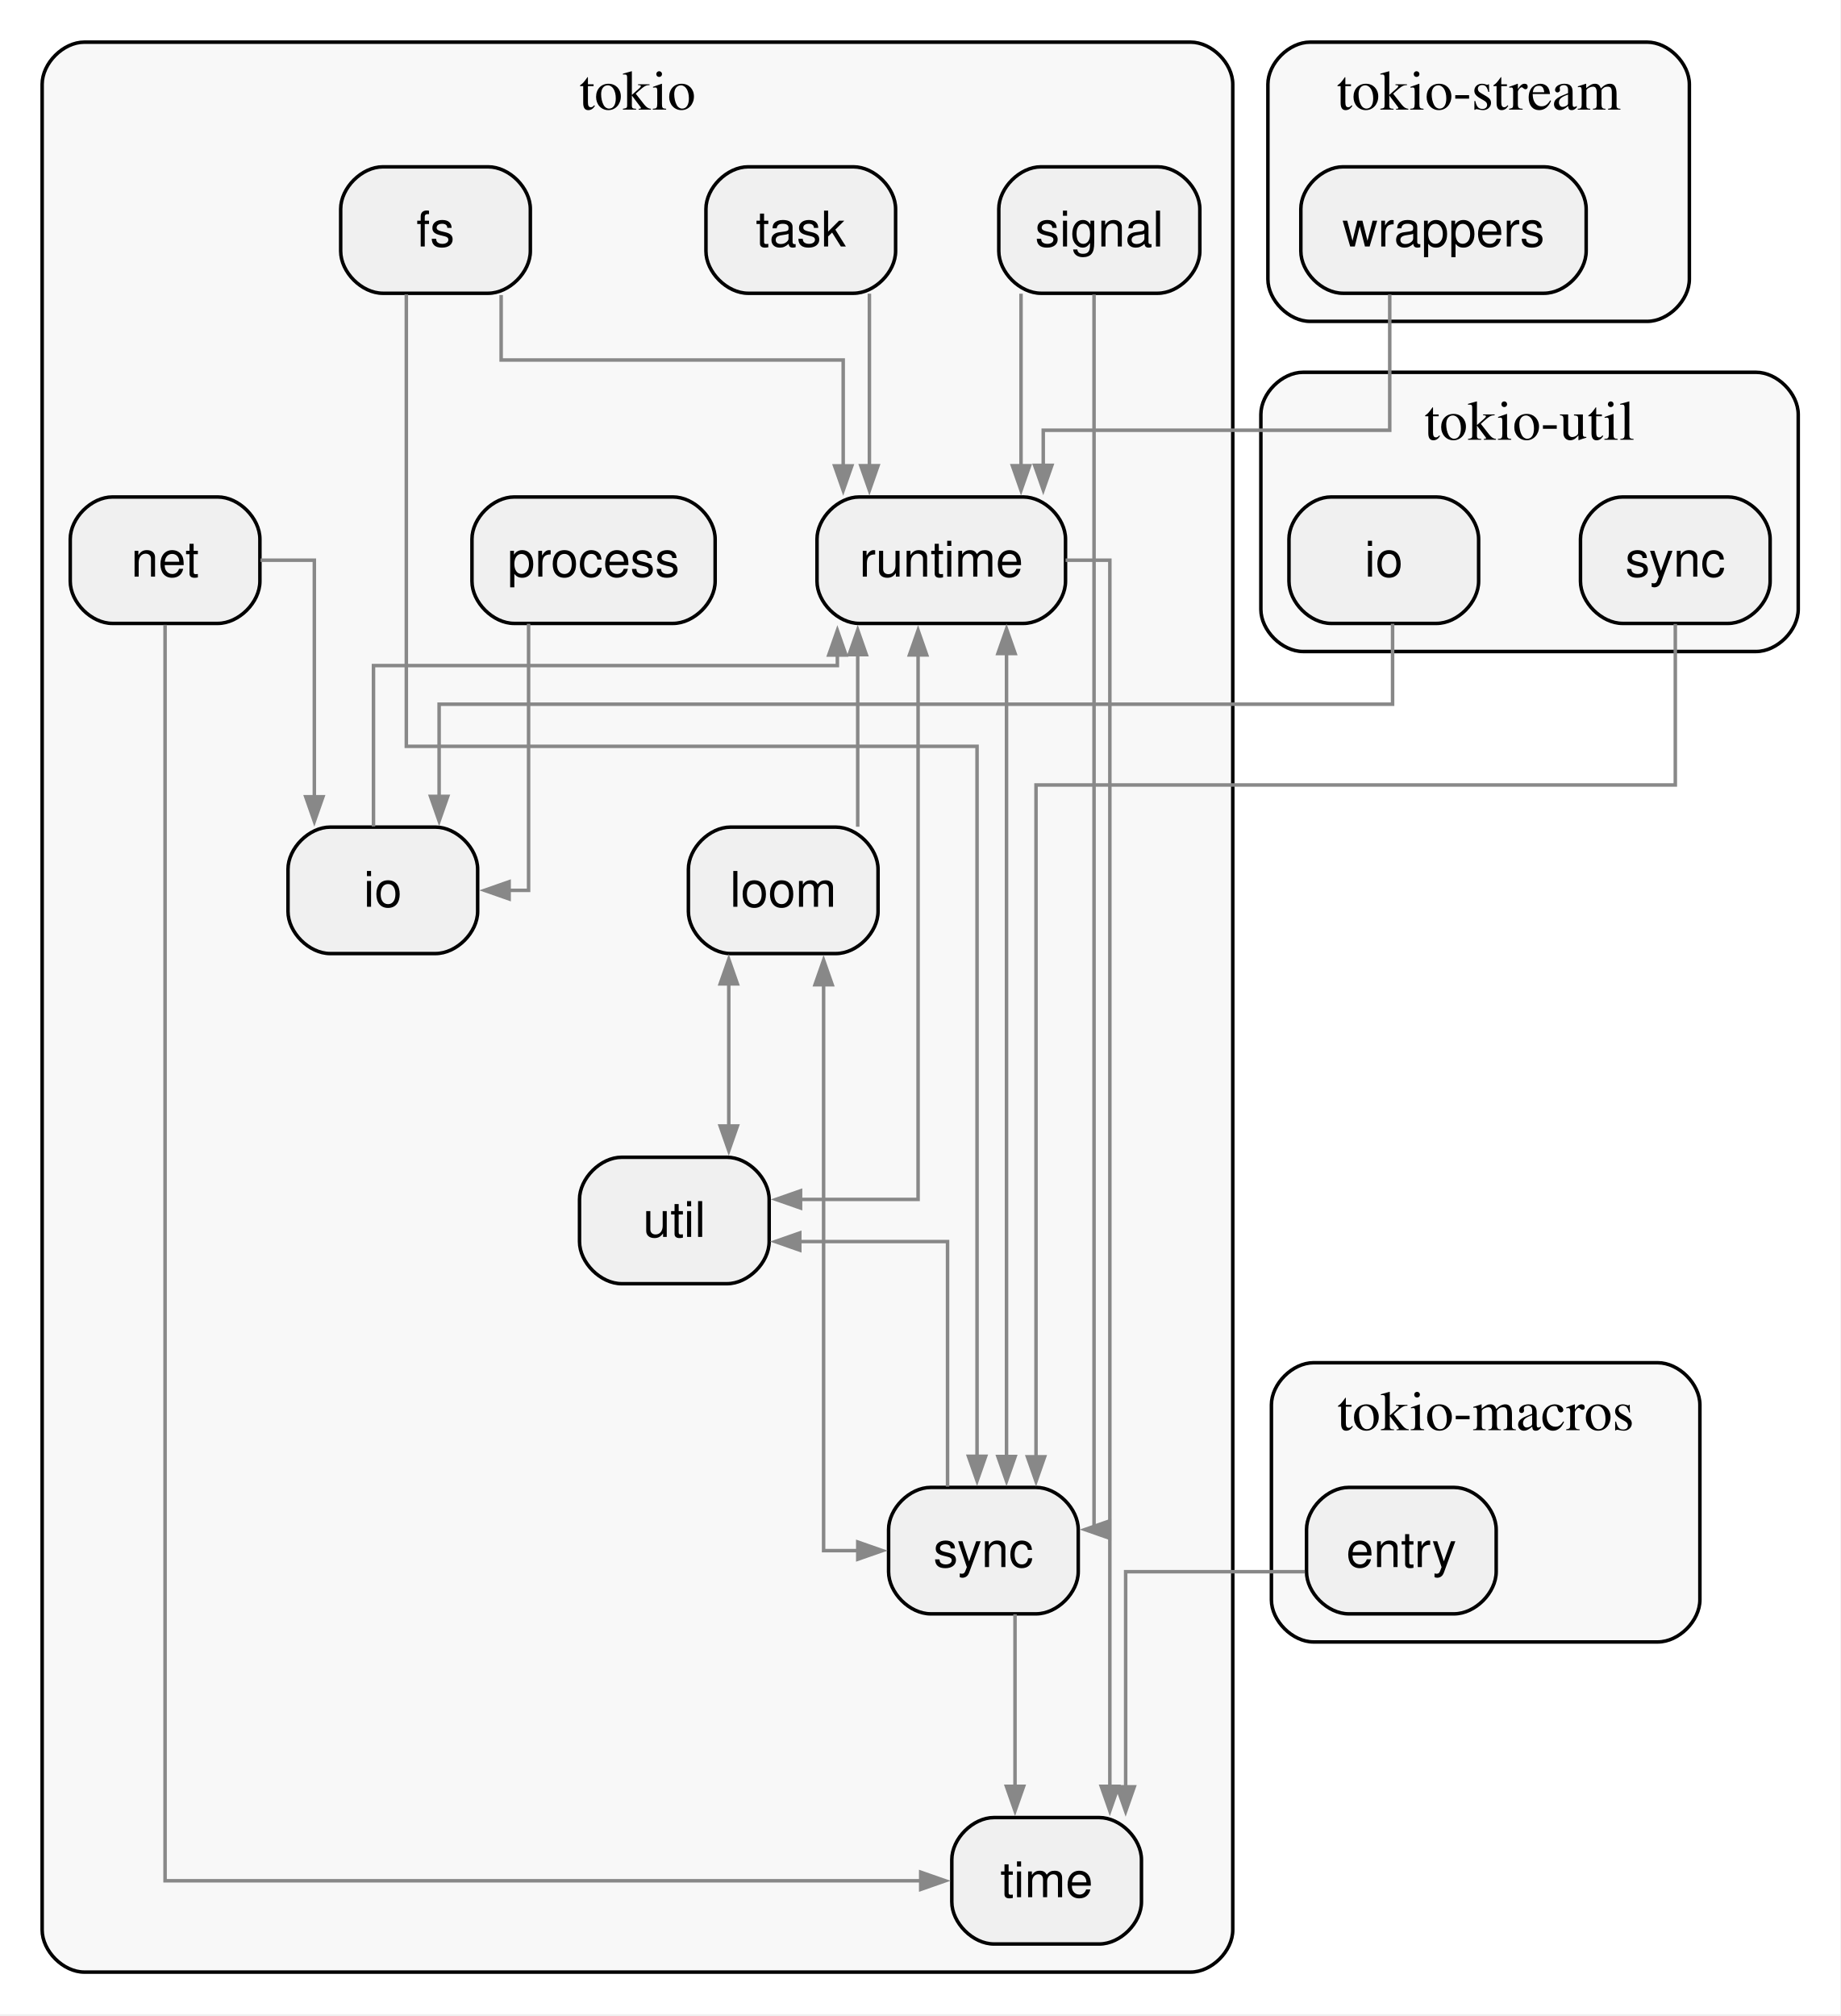
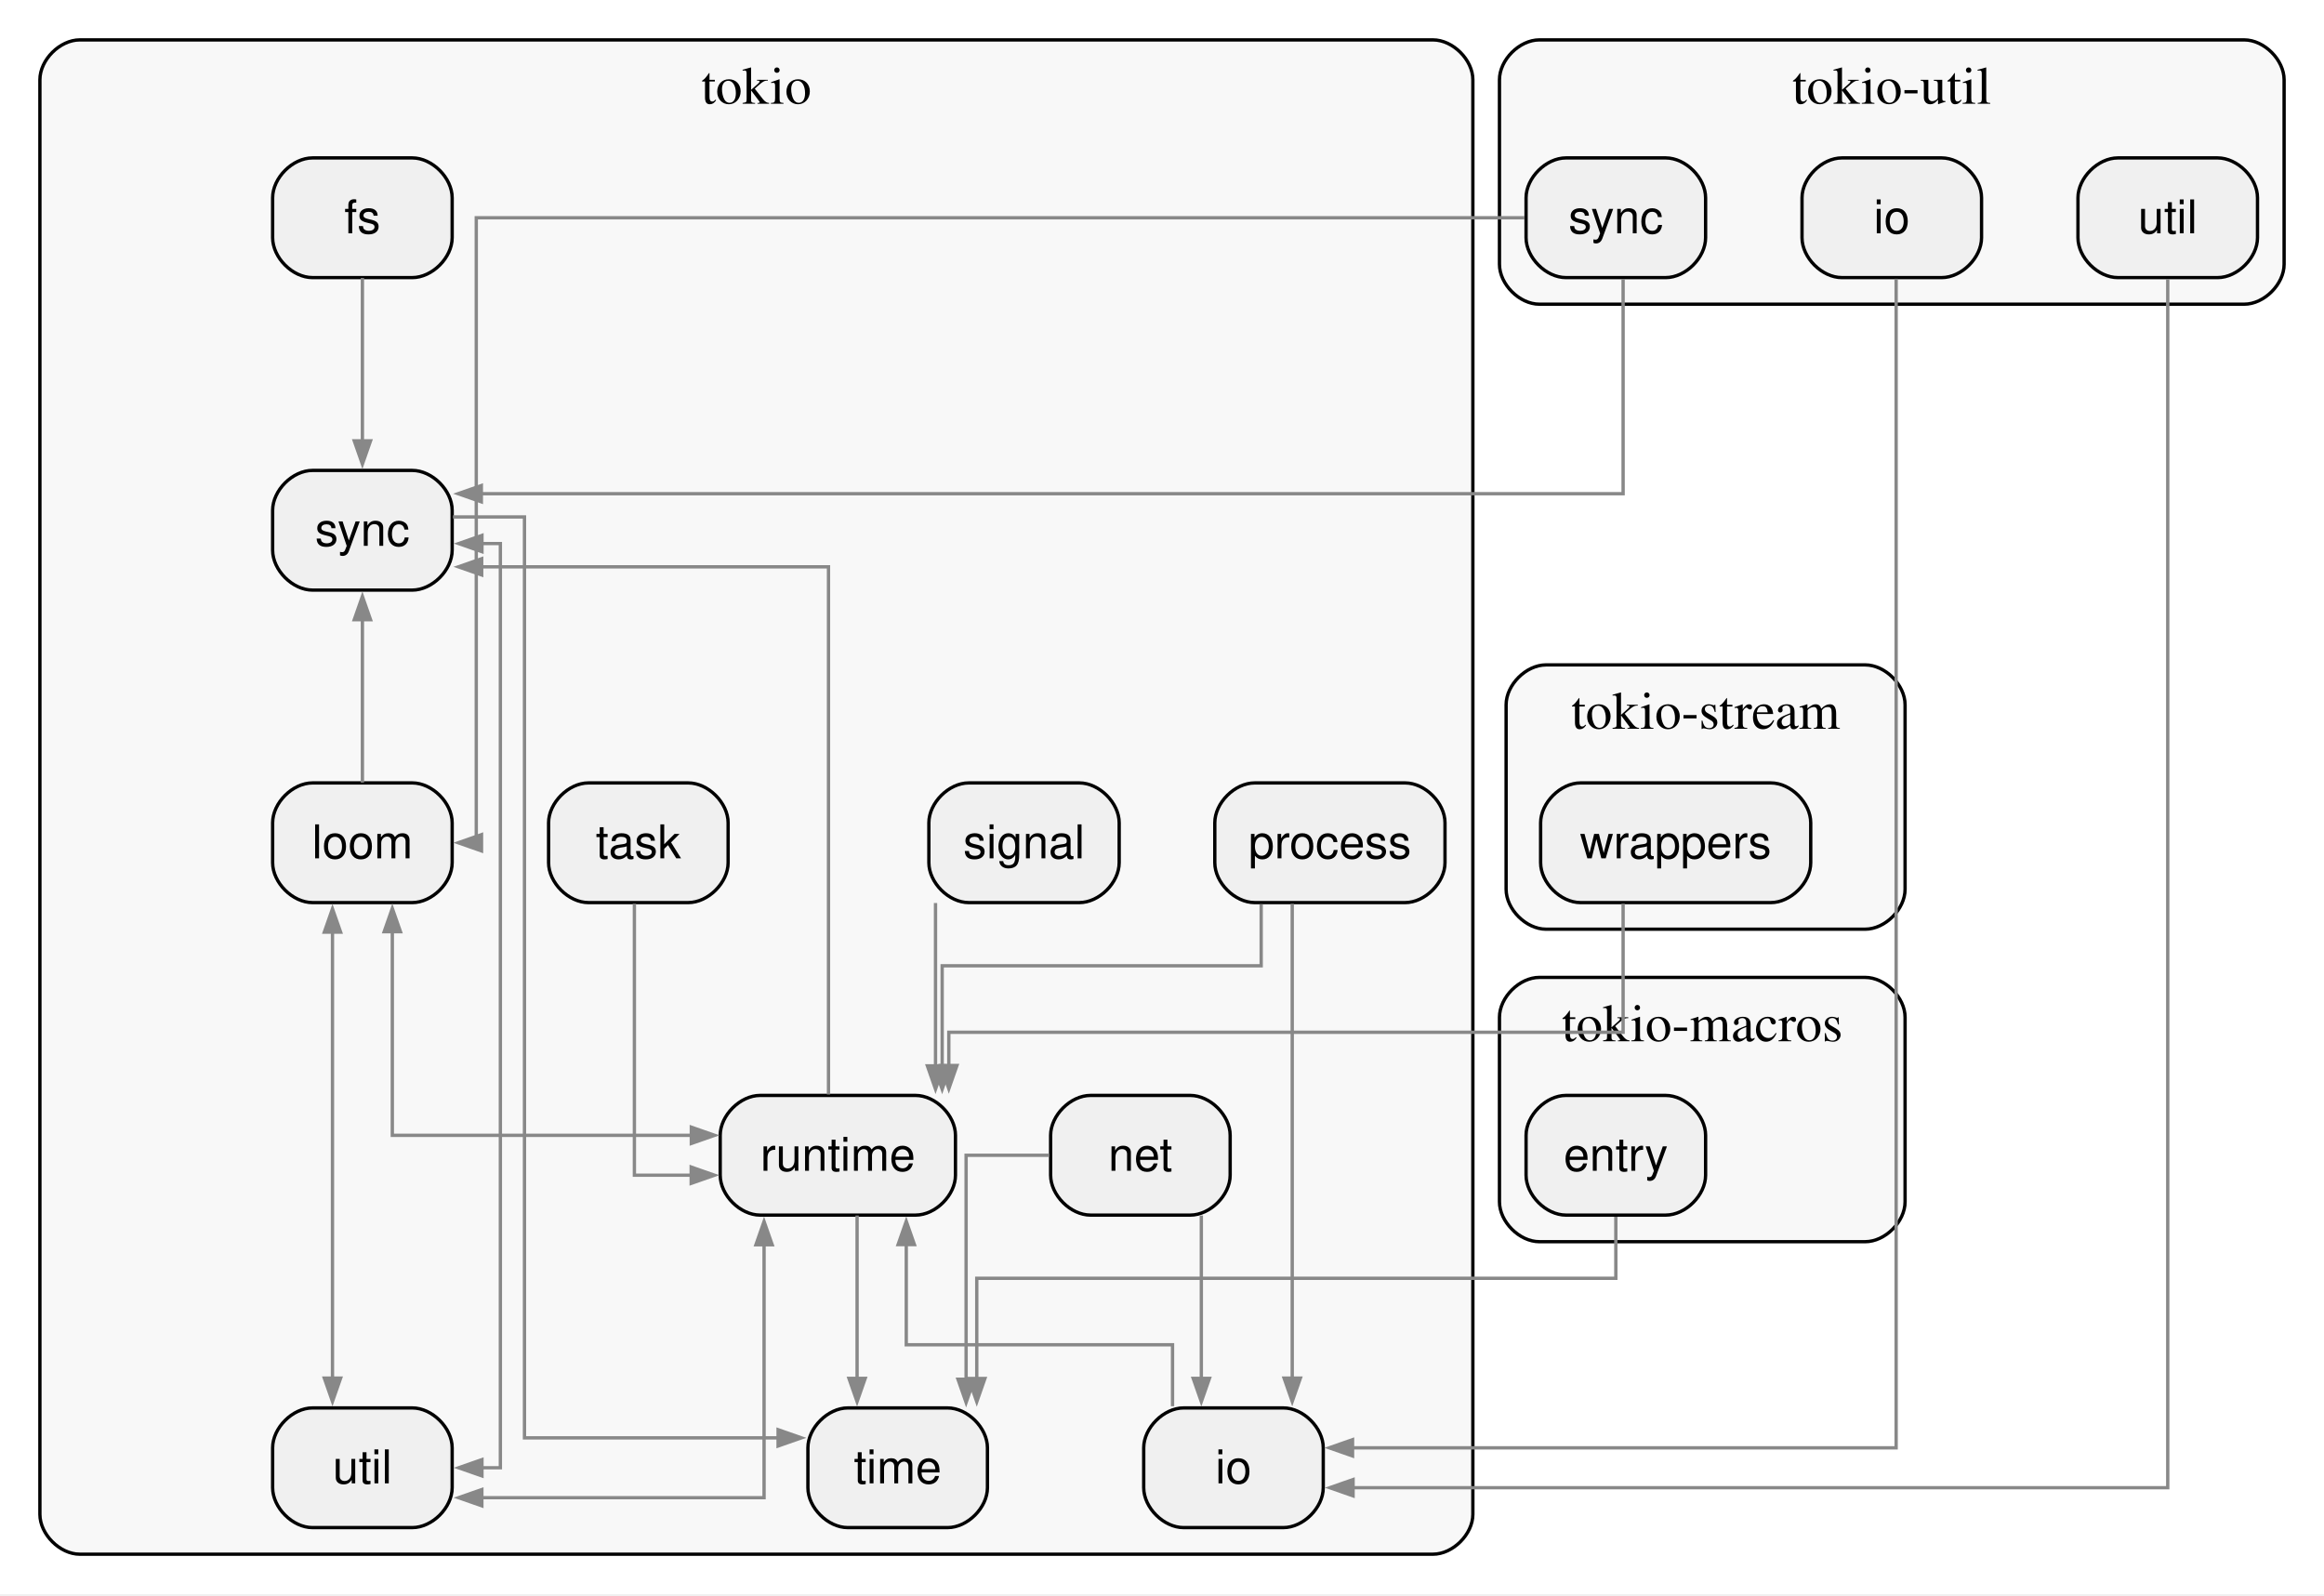
- <svg xmlns="http://www.w3.org/2000/svg" width="524pt" height="574pt" viewBox="0.00 0.00 524.00 574.00">
-   <g id="graph0" class="graph" transform="scale(1 1) rotate(0) translate(4 569.5)">
-     <polygon fill="white" stroke="none" points="-4,4 -4,-569.5 520,-569.5 520,4 -4,4" />
+ <svg xmlns="http://www.w3.org/2000/svg" width="699pt" height="480pt" viewBox="0.00 0.00 699.00 480.00">
+   <g id="graph0" class="graph" transform="scale(1 1) rotate(0) translate(4 475.5)">
+     <polygon fill="white" stroke="none" points="-4,4 -4,-475.5 695,-475.5 695,4 -4,4" />
    <g id="clust1" class="cluster">
-       <path fill="#f8f8f8" stroke="black" d="M20,-8C20,-8 335,-8 335,-8 341,-8 347,-14 347,-20 347,-20 347,-545.5 347,-545.5 347,-551.5 341,-557.5 335,-557.5 335,-557.5 20,-557.5 20,-557.5 14,-557.5 8,-551.5 8,-545.5 8,-545.5 8,-20 8,-20 8,-14 14,-8 20,-8" />
-       <text xml:space="preserve" text-anchor="middle" x="177.5" y="-538.3" font-family="Times,serif" font-size="16.00">tokio</text>
+       <path fill="#f8f8f8" stroke="black" d="M20,-8C20,-8 427,-8 427,-8 433,-8 439,-14 439,-20 439,-20 439,-451.5 439,-451.5 439,-457.5 433,-463.5 427,-463.5 427,-463.5 20,-463.5 20,-463.5 14,-463.5 8,-457.5 8,-451.5 8,-451.5 8,-20 8,-20 8,-14 14,-8 20,-8" />
+       <text xml:space="preserve" text-anchor="middle" x="223.5" y="-444.3" font-family="Times,serif" font-size="16.00">tokio</text>
    </g>
    <g id="clust2" class="cluster">
-       <path fill="#f8f8f8" stroke="black" d="M370,-102C370,-102 468,-102 468,-102 474,-102 480,-108 480,-114 480,-114 480,-169.5 480,-169.5 480,-175.5 474,-181.5 468,-181.5 468,-181.5 370,-181.5 370,-181.5 364,-181.5 358,-175.5 358,-169.5 358,-169.5 358,-114 358,-114 358,-108 364,-102 370,-102" />
-       <text xml:space="preserve" text-anchor="middle" x="419" y="-162.3" font-family="Times,serif" font-size="16.00">tokio-macros</text>
+       <path fill="#f8f8f8" stroke="black" d="M459,-102C459,-102 557,-102 557,-102 563,-102 569,-108 569,-114 569,-114 569,-169.5 569,-169.5 569,-175.5 563,-181.5 557,-181.5 557,-181.5 459,-181.5 459,-181.5 453,-181.5 447,-175.5 447,-169.5 447,-169.5 447,-114 447,-114 447,-108 453,-102 459,-102" />
+       <text xml:space="preserve" text-anchor="middle" x="508" y="-162.3" font-family="Times,serif" font-size="16.00">tokio-macros</text>
    </g>
    <g id="clust3" class="cluster">
-       <path fill="#f8f8f8" stroke="black" d="M369,-478C369,-478 465,-478 465,-478 471,-478 477,-484 477,-490 477,-490 477,-545.5 477,-545.5 477,-551.5 471,-557.5 465,-557.5 465,-557.5 369,-557.5 369,-557.5 363,-557.5 357,-551.5 357,-545.5 357,-545.5 357,-490 357,-490 357,-484 363,-478 369,-478" />
-       <text xml:space="preserve" text-anchor="middle" x="417" y="-538.3" font-family="Times,serif" font-size="16.00">tokio-stream</text>
+       <path fill="#f8f8f8" stroke="black" d="M461,-196C461,-196 557,-196 557,-196 563,-196 569,-202 569,-208 569,-208 569,-263.5 569,-263.5 569,-269.5 563,-275.5 557,-275.5 557,-275.5 461,-275.5 461,-275.5 455,-275.5 449,-269.5 449,-263.5 449,-263.5 449,-208 449,-208 449,-202 455,-196 461,-196" />
+       <text xml:space="preserve" text-anchor="middle" x="509" y="-256.3" font-family="Times,serif" font-size="16.00">tokio-stream</text>
    </g>
    <g id="clust4" class="cluster">
-       <path fill="#f8f8f8" stroke="black" d="M367,-384C367,-384 496,-384 496,-384 502,-384 508,-390 508,-396 508,-396 508,-451.5 508,-451.5 508,-457.5 502,-463.5 496,-463.5 496,-463.5 367,-463.5 367,-463.5 361,-463.5 355,-457.5 355,-451.5 355,-451.5 355,-396 355,-396 355,-390 361,-384 367,-384" />
-       <text xml:space="preserve" text-anchor="middle" x="431.5" y="-444.3" font-family="Times,serif" font-size="16.00">tokio-util</text>
+       <path fill="#f8f8f8" stroke="black" d="M459,-384C459,-384 671,-384 671,-384 677,-384 683,-390 683,-396 683,-396 683,-451.5 683,-451.5 683,-457.5 677,-463.5 671,-463.5 671,-463.5 459,-463.5 459,-463.5 453,-463.5 447,-457.5 447,-451.5 447,-451.5 447,-396 447,-396 447,-390 453,-384 459,-384" />
+       <text xml:space="preserve" text-anchor="middle" x="565" y="-444.3" font-family="Times,serif" font-size="16.00">tokio-util</text>
    </g>
    <g id="node1" class="node">
-       <path fill="#f0f0f0" stroke="black" d="M135,-522C135,-522 105,-522 105,-522 99,-522 93,-516 93,-510 93,-510 93,-498 93,-498 93,-492 99,-486 105,-486 105,-486 135,-486 135,-486 141,-486 147,-492 147,-498 147,-498 147,-510 147,-510 147,-516 141,-522 135,-522" />
-       <text xml:space="preserve" text-anchor="middle" x="120" y="-499.32" font-family="Helvetica,sans-Serif" font-size="14.00">fs</text>
+       <path fill="#f0f0f0" stroke="black" d="M120,-428C120,-428 90,-428 90,-428 84,-428 78,-422 78,-416 78,-416 78,-404 78,-404 78,-398 84,-392 90,-392 90,-392 120,-392 120,-392 126,-392 132,-398 132,-404 132,-404 132,-416 132,-416 132,-422 126,-428 120,-428" />
+       <text xml:space="preserve" text-anchor="middle" x="105" y="-405.32" font-family="Helvetica,sans-Serif" font-size="14.00">fs</text>
+     </g>
+     <g id="node8" class="node">
+       <path fill="#f0f0f0" stroke="black" d="M120,-334C120,-334 90,-334 90,-334 84,-334 78,-328 78,-322 78,-322 78,-310 78,-310 78,-304 84,-298 90,-298 90,-298 120,-298 120,-298 126,-298 132,-304 132,-310 132,-310 132,-322 132,-322 132,-328 126,-334 120,-334" />
+       <text xml:space="preserve" text-anchor="middle" x="105" y="-311.32" font-family="Helvetica,sans-Serif" font-size="14.00">sync</text>
+     </g>
+     <g id="edge1" class="edge">
+       <path fill="none" stroke="#888888" d="M105,-391.88C105,-391.88 105,-342.9 105,-342.9" />
+       <polygon fill="#888888" stroke="#888888" points="107.45,-342.9 105,-335.9 102.55,-342.9 107.45,-342.9" />
+     </g>
+     <g id="node2" class="node">
+       <path fill="#f0f0f0" stroke="black" d="M382,-52C382,-52 352,-52 352,-52 346,-52 340,-46 340,-40 340,-40 340,-28 340,-28 340,-22 346,-16 352,-16 352,-16 382,-16 382,-16 388,-16 394,-22 394,-28 394,-28 394,-40 394,-40 394,-46 388,-52 382,-52" />
+       <text xml:space="preserve" text-anchor="middle" x="367" y="-29.32" font-family="Helvetica,sans-Serif" font-size="14.00">io</text>
    </g>
    <g id="node6" class="node">
-       <path fill="#f0f0f0" stroke="black" d="M287.38,-428C287.38,-428 240.62,-428 240.62,-428 234.62,-428 228.62,-422 228.62,-416 228.62,-416 228.62,-404 228.62,-404 228.62,-398 234.62,-392 240.62,-392 240.62,-392 287.38,-392 287.38,-392 293.38,-392 299.38,-398 299.38,-404 299.38,-404 299.38,-416 299.38,-416 299.38,-422 293.38,-428 287.38,-428" />
-       <text xml:space="preserve" text-anchor="middle" x="264" y="-405.32" font-family="Helvetica,sans-Serif" font-size="14.00">runtime</text>
-     </g>
-     <g id="edge1" class="edge">
-       <path fill="none" stroke="#888888" d="M138.69,-485.5C138.69,-476.25 138.69,-467 138.69,-467 138.69,-467 236.08,-467 236.08,-467 236.08,-467 236.08,-436.86 236.08,-436.86" />
-       <polygon fill="#888888" stroke="#888888" points="238.53,-436.86 236.08,-429.86 233.63,-436.86 238.53,-436.86" />
-     </g>
-     <g id="node8" class="node">
-       <path fill="#f0f0f0" stroke="black" d="M291,-146C291,-146 261,-146 261,-146 255,-146 249,-140 249,-134 249,-134 249,-122 249,-122 249,-116 255,-110 261,-110 261,-110 291,-110 291,-110 297,-110 303,-116 303,-122 303,-122 303,-134 303,-134 303,-140 297,-146 291,-146" />
-       <text xml:space="preserve" text-anchor="middle" x="276" y="-123.33" font-family="Helvetica,sans-Serif" font-size="14.00">sync</text>
+       <path fill="#f0f0f0" stroke="black" d="M271.38,-146C271.38,-146 224.62,-146 224.62,-146 218.62,-146 212.62,-140 212.62,-134 212.62,-134 212.62,-122 212.62,-122 212.62,-116 218.62,-110 224.62,-110 224.62,-110 271.38,-110 271.38,-110 277.38,-110 283.38,-116 283.38,-122 283.38,-122 283.38,-134 283.38,-134 283.38,-140 277.38,-146 271.38,-146" />
+       <text xml:space="preserve" text-anchor="middle" x="248" y="-123.33" font-family="Helvetica,sans-Serif" font-size="14.00">runtime</text>
    </g>
    <g id="edge2" class="edge">
-       <path fill="none" stroke="#888888" d="M111.69,-485.68C111.69,-446.27 111.69,-357 111.69,-357 111.69,-357 274.19,-357 274.19,-357 274.19,-357 274.19,-154.87 274.19,-154.87" />
-       <polygon fill="#888888" stroke="#888888" points="276.64,-154.87 274.19,-147.87 271.74,-154.87 276.64,-154.87" />
+       <path fill="none" stroke="#888888" d="M348.67,-52.5C348.67,-61.75 348.67,-71 348.67,-71 348.67,-71 268.58,-71 268.58,-71 268.58,-71 268.58,-101.14 268.58,-101.14" />
+       <polygon fill="#888888" stroke="#888888" points="266.13,-101.14 268.58,-108.14 271.03,-101.14 266.13,-101.14" />
    </g>
-     <g id="node2" class="node">
-       <path fill="#f0f0f0" stroke="black" d="M120,-334C120,-334 90,-334 90,-334 84,-334 78,-328 78,-322 78,-322 78,-310 78,-310 78,-304 84,-298 90,-298 90,-298 120,-298 120,-298 126,-298 132,-304 132,-310 132,-310 132,-322 132,-322 132,-328 126,-334 120,-334" />
-       <text xml:space="preserve" text-anchor="middle" x="105" y="-311.32" font-family="Helvetica,sans-Serif" font-size="14.00">io</text>
+     <g id="node3" class="node">
+       <path fill="#f0f0f0" stroke="black" d="M120,-240C120,-240 90,-240 90,-240 84,-240 78,-234 78,-228 78,-228 78,-216 78,-216 78,-210 84,-204 90,-204 90,-204 120,-204 120,-204 126,-204 132,-210 132,-216 132,-216 132,-228 132,-228 132,-234 126,-240 120,-240" />
+       <text xml:space="preserve" text-anchor="middle" x="105" y="-217.32" font-family="Helvetica,sans-Serif" font-size="14.00">loom</text>
    </g>
    <g id="edge3" class="edge">
-       <path fill="none" stroke="#888888" d="M102.34,-334.17C102.34,-353.09 102.34,-380 102.34,-380 102.34,-380 234.42,-380 234.42,-380 234.42,-380 234.42,-383 234.42,-383" />
-       <polygon fill="#888888" stroke="#888888" points="231.97,-383 234.42,-390 236.87,-383 231.97,-383" />
-     </g>
-     <g id="node3" class="node">
-       <path fill="#f0f0f0" stroke="black" d="M234,-334C234,-334 204,-334 204,-334 198,-334 192,-328 192,-322 192,-322 192,-310 192,-310 192,-304 198,-298 204,-298 204,-298 234,-298 234,-298 240,-298 246,-304 246,-310 246,-310 246,-322 246,-322 246,-328 240,-334 234,-334" />
-       <text xml:space="preserve" text-anchor="middle" x="219" y="-311.32" font-family="Helvetica,sans-Serif" font-size="14.00">loom</text>
+       <path fill="none" stroke="#888888" d="M114,-195.25C114,-195.25 114,-134 114,-134 114,-134 203.93,-134 203.93,-134" />
+       <polygon fill="#888888" stroke="#888888" points="111.55,-195.25 114,-202.25 116.45,-195.25 111.55,-195.25" />
+       <polygon fill="#888888" stroke="#888888" points="203.93,-136.45 210.93,-134 203.93,-131.55 203.93,-136.45" />
    </g>
    <g id="edge4" class="edge">
-       <path fill="none" stroke="#888888" d="M240.21,-334.12C240.21,-334.12 240.21,-383.1 240.21,-383.1" />
-       <polygon fill="#888888" stroke="#888888" points="237.76,-383.1 240.21,-390.1 242.66,-383.1 237.76,-383.1" />
+       <path fill="none" stroke="#888888" d="M105,-240.12C105,-240.12 105,-289.1 105,-289.1" />
+       <polygon fill="#888888" stroke="#888888" points="102.55,-289.1 105,-296.1 107.45,-289.1 102.55,-289.1" />
+     </g>
+     <g id="node11" class="node">
+       <path fill="#f0f0f0" stroke="black" d="M120,-52C120,-52 90,-52 90,-52 84,-52 78,-46 78,-40 78,-40 78,-28 78,-28 78,-22 84,-16 90,-16 90,-16 120,-16 120,-16 126,-16 132,-22 132,-28 132,-28 132,-40 132,-40 132,-46 126,-52 120,-52" />
+       <text xml:space="preserve" text-anchor="middle" x="105" y="-29.32" font-family="Helvetica,sans-Serif" font-size="14.00">util</text>
    </g>
    <g id="edge5" class="edge">
-       <path fill="none" stroke="#888888" d="M230.5,-289.12C230.5,-289.12 230.5,-128 230.5,-128 230.5,-128 240.23,-128 240.23,-128" />
-       <polygon fill="#888888" stroke="#888888" points="228.05,-289.12 230.5,-296.12 232.95,-289.12 228.05,-289.12" />
-       <polygon fill="#888888" stroke="#888888" points="240.23,-130.45 247.23,-128 240.23,-125.55 240.23,-130.45" />
+       <path fill="none" stroke="#888888" d="M96,-195.12C96,-195.12 96,-60.96 96,-60.96" />
+       <polygon fill="#888888" stroke="#888888" points="93.55,-195.12 96,-202.12 98.45,-195.12 93.55,-195.12" />
+       <polygon fill="#888888" stroke="#888888" points="98.45,-60.96 96,-53.96 93.55,-60.96 98.45,-60.96" />
    </g>
-     <g id="node11" class="node">
+     <g id="node4" class="node">
+       <path fill="#f0f0f0" stroke="black" d="M354,-146C354,-146 324,-146 324,-146 318,-146 312,-140 312,-134 312,-134 312,-122 312,-122 312,-116 318,-110 324,-110 324,-110 354,-110 354,-110 360,-110 366,-116 366,-122 366,-122 366,-134 366,-134 366,-140 360,-146 354,-146" />
+       <text xml:space="preserve" text-anchor="middle" x="339" y="-123.33" font-family="Helvetica,sans-Serif" font-size="14.00">net</text>
+     </g>
+     <g id="edge7" class="edge">
+       <path fill="none" stroke="#888888" d="M357.33,-109.88C357.33,-109.88 357.33,-60.9 357.33,-60.9" />
+       <polygon fill="#888888" stroke="#888888" points="359.78,-60.9 357.33,-53.9 354.88,-60.9 359.78,-60.9" />
+     </g>
+     <g id="node10" class="node">
+       <path fill="#f0f0f0" stroke="black" d="M281,-52C281,-52 251,-52 251,-52 245,-52 239,-46 239,-40 239,-40 239,-28 239,-28 239,-22 245,-16 251,-16 251,-16 281,-16 281,-16 287,-16 293,-22 293,-28 293,-28 293,-40 293,-40 293,-46 287,-52 281,-52" />
+       <text xml:space="preserve" text-anchor="middle" x="266" y="-29.32" font-family="Helvetica,sans-Serif" font-size="14.00">time</text>
+     </g>
+     <g id="edge8" class="edge">
+       <path fill="none" stroke="#888888" d="M311.56,-128C298.88,-128 286.58,-128 286.58,-128 286.58,-128 286.58,-60.64 286.58,-60.64" />
+       <polygon fill="#888888" stroke="#888888" points="289.03,-60.64 286.58,-53.64 284.13,-60.64 289.03,-60.64" />
+     </g>
+     <g id="node5" class="node">
+       <path fill="#f0f0f0" stroke="black" d="M418.62,-240C418.62,-240 373.38,-240 373.38,-240 367.38,-240 361.38,-234 361.38,-228 361.38,-228 361.38,-216 361.38,-216 361.38,-210 367.38,-204 373.38,-204 373.38,-204 418.62,-204 418.62,-204 424.62,-204 430.62,-210 430.62,-216 430.62,-216 430.62,-228 430.62,-228 430.62,-234 424.62,-240 418.62,-240" />
+       <text xml:space="preserve" text-anchor="middle" x="396" y="-217.32" font-family="Helvetica,sans-Serif" font-size="14.00">process</text>
+     </g>
+     <g id="edge9" class="edge">
+       <path fill="none" stroke="#888888" d="M384.67,-203.63C384.67,-203.63 384.67,-60.96 384.67,-60.96" />
+       <polygon fill="#888888" stroke="#888888" points="387.12,-60.96 384.67,-53.96 382.22,-60.96 387.12,-60.96" />
+     </g>
+     <g id="edge10" class="edge">
+       <path fill="none" stroke="#888888" d="M375.33,-203.5C375.33,-194.25 375.33,-185 375.33,-185 375.33,-185 279.38,-185 279.38,-185 279.38,-185 279.38,-154.86 279.38,-154.86" />
+       <polygon fill="#888888" stroke="#888888" points="281.83,-154.86 279.38,-147.86 276.93,-154.86 281.83,-154.86" />
+     </g>
+     <g id="edge13" class="edge">
+       <path fill="none" stroke="#888888" d="M245.19,-146.28C245.19,-191.5 245.19,-305 245.19,-305 245.19,-305 140.88,-305 140.88,-305" />
+       <polygon fill="#888888" stroke="#888888" points="140.88,-302.55 133.88,-305 140.88,-307.45 140.88,-302.55" />
+     </g>
+     <g id="edge14" class="edge">
+       <path fill="none" stroke="#888888" d="M253.79,-109.88C253.79,-109.88 253.79,-60.9 253.79,-60.9" />
+       <polygon fill="#888888" stroke="#888888" points="256.24,-60.9 253.79,-53.9 251.34,-60.9 256.24,-60.9" />
+     </g>
+     <g id="edge15" class="edge">
+       <path fill="none" stroke="#888888" d="M225.81,-101.07C225.81,-101.07 225.81,-25 225.81,-25 225.81,-25 140.93,-25 140.93,-25" />
+       <polygon fill="#888888" stroke="#888888" points="223.36,-101.07 225.81,-108.07 228.26,-101.07 223.36,-101.07" />
+       <polygon fill="#888888" stroke="#888888" points="140.93,-22.55 133.93,-25 140.93,-27.45 140.93,-22.55" />
+     </g>
+     <g id="node7" class="node">
+       <path fill="#f0f0f0" stroke="black" d="M320.62,-240C320.62,-240 287.38,-240 287.38,-240 281.38,-240 275.38,-234 275.38,-228 275.38,-228 275.38,-216 275.38,-216 275.38,-210 281.38,-204 287.38,-204 287.38,-204 320.62,-204 320.62,-204 326.62,-204 332.62,-210 332.62,-216 332.62,-216 332.62,-228 332.62,-228 332.62,-234 326.62,-240 320.62,-240" />
+       <text xml:space="preserve" text-anchor="middle" x="304" y="-217.32" font-family="Helvetica,sans-Serif" font-size="14.00">signal</text>
+     </g>
+     <g id="edge16" class="edge">
+       <path fill="none" stroke="#888888" d="M277.38,-203.88C277.38,-203.88 277.38,-154.9 277.38,-154.9" />
+       <polygon fill="#888888" stroke="#888888" points="279.83,-154.9 277.38,-147.9 274.93,-154.9 279.83,-154.9" />
+     </g>
+     <g id="edge20" class="edge">
+       <path fill="none" stroke="#888888" d="M132.23,-320C143.39,-320 153.75,-320 153.75,-320 153.75,-320 153.75,-43 153.75,-43 153.75,-43 230.03,-43 230.03,-43" />
+       <polygon fill="#888888" stroke="#888888" points="230.03,-45.45 237.03,-43 230.03,-40.55 230.03,-45.45" />
+     </g>
+     <g id="edge21" class="edge">
+       <path fill="none" stroke="#888888" d="M140.96,-312C140.96,-312 146.5,-312 146.5,-312 146.5,-312 146.5,-34 146.5,-34 146.5,-34 140.96,-34 140.96,-34" />
+       <polygon fill="#888888" stroke="#888888" points="140.96,-309.55 133.96,-312 140.96,-314.45 140.96,-309.55" />
+       <polygon fill="#888888" stroke="#888888" points="140.96,-31.55 133.96,-34 140.96,-36.45 140.96,-31.55" />
+     </g>
+     <g id="node9" class="node">
      <path fill="#f0f0f0" stroke="black" d="M203,-240C203,-240 173,-240 173,-240 167,-240 161,-234 161,-228 161,-228 161,-216 161,-216 161,-210 167,-204 173,-204 173,-204 203,-204 203,-204 209,-204 215,-210 215,-216 215,-216 215,-228 215,-228 215,-234 209,-240 203,-240" />
-       <text xml:space="preserve" text-anchor="middle" x="188" y="-217.32" font-family="Helvetica,sans-Serif" font-size="14.00">util</text>
+       <text xml:space="preserve" text-anchor="middle" x="188" y="-217.32" font-family="Helvetica,sans-Serif" font-size="14.00">task</text>
+     </g>
+     <g id="edge22" class="edge">
+       <path fill="none" stroke="#888888" d="M186.81,-203.66C186.81,-174.79 186.81,-122 186.81,-122 186.81,-122 203.89,-122 203.89,-122" />
+       <polygon fill="#888888" stroke="#888888" points="203.89,-124.45 210.89,-122 203.89,-119.55 203.89,-124.45" />
+     </g>
+     <g id="node12" class="node">
+       <path fill="#f0f0f0" stroke="black" d="M497,-146C497,-146 467,-146 467,-146 461,-146 455,-140 455,-134 455,-134 455,-122 455,-122 455,-116 461,-110 467,-110 467,-110 497,-110 497,-110 503,-110 509,-116 509,-122 509,-122 509,-134 509,-134 509,-140 503,-146 497,-146" />
+       <text xml:space="preserve" text-anchor="middle" x="482" y="-123.33" font-family="Helvetica,sans-Serif" font-size="14.00">entry</text>
    </g>
    <g id="edge6" class="edge">
-       <path fill="none" stroke="#888888" d="M203.5,-289.36C203.5,-289.36 203.5,-248.9 203.5,-248.9" />
-       <polygon fill="#888888" stroke="#888888" points="201.05,-289.36 203.5,-296.36 205.95,-289.36 201.05,-289.36" />
-       <polygon fill="#888888" stroke="#888888" points="205.95,-248.9 203.5,-241.9 201.05,-248.9 205.95,-248.9" />
+       <path fill="none" stroke="#888888" d="M482,-109.5C482,-100.25 482,-91 482,-91 482,-91 289.79,-91 289.79,-91 289.79,-91 289.79,-60.86 289.79,-60.86" />
+       <polygon fill="#888888" stroke="#888888" points="292.24,-60.86 289.79,-53.86 287.34,-60.86 292.24,-60.86" />
    </g>
-     <g id="node4" class="node">
-       <path fill="#f0f0f0" stroke="black" d="M58,-428C58,-428 28,-428 28,-428 22,-428 16,-422 16,-416 16,-416 16,-404 16,-404 16,-398 22,-392 28,-392 28,-392 58,-392 58,-392 64,-392 70,-398 70,-404 70,-404 70,-416 70,-416 70,-422 64,-428 58,-428" />
-       <text xml:space="preserve" text-anchor="middle" x="43" y="-405.32" font-family="Helvetica,sans-Serif" font-size="14.00">net</text>
-     </g>
-     <g id="edge8" class="edge">
-       <path fill="none" stroke="#888888" d="M70.16,-410C78.49,-410 85.5,-410 85.5,-410 85.5,-410 85.5,-342.64 85.5,-342.64" />
-       <polygon fill="#888888" stroke="#888888" points="87.95,-342.64 85.5,-335.64 83.05,-342.64 87.95,-342.64" />
-     </g>
-     <g id="node10" class="node">
-       <path fill="#f0f0f0" stroke="black" d="M309,-52C309,-52 279,-52 279,-52 273,-52 267,-46 267,-40 267,-40 267,-28 267,-28 267,-22 273,-16 279,-16 279,-16 309,-16 309,-16 315,-16 321,-22 321,-28 321,-28 321,-40 321,-40 321,-46 315,-52 309,-52" />
-       <text xml:space="preserve" text-anchor="middle" x="294" y="-29.32" font-family="Helvetica,sans-Serif" font-size="14.00">time</text>
-     </g>
-     <g id="edge9" class="edge">
-       <path fill="none" stroke="#888888" d="M43,-391.61C43,-316.12 43,-34 43,-34 43,-34 258.15,-34 258.15,-34" />
-       <polygon fill="#888888" stroke="#888888" points="258.15,-36.45 265.15,-34 258.15,-31.55 258.15,-36.45" />
-     </g>
-     <g id="node5" class="node">
-       <path fill="#f0f0f0" stroke="black" d="M187.62,-428C187.62,-428 142.38,-428 142.38,-428 136.38,-428 130.38,-422 130.38,-416 130.38,-416 130.38,-404 130.38,-404 130.38,-398 136.38,-392 142.38,-392 142.38,-392 187.62,-392 187.62,-392 193.62,-392 199.62,-398 199.62,-404 199.62,-404 199.62,-416 199.62,-416 199.62,-422 193.62,-428 187.62,-428" />
-       <text xml:space="preserve" text-anchor="middle" x="165" y="-405.32" font-family="Helvetica,sans-Serif" font-size="14.00">process</text>
-     </g>
-     <g id="edge10" class="edge">
-       <path fill="none" stroke="#888888" d="M146.5,-391.88C146.5,-364.56 146.5,-316 146.5,-316 146.5,-316 140.96,-316 140.96,-316" />
-       <polygon fill="#888888" stroke="#888888" points="140.96,-313.55 133.96,-316 140.96,-318.45 140.96,-313.55" />
-     </g>
-     <g id="edge13" class="edge">
-       <path fill="none" stroke="#888888" d="M282.58,-383.42C282.58,-383.42 282.58,-154.8 282.58,-154.8" />
-       <polygon fill="#888888" stroke="#888888" points="280.13,-383.42 282.58,-390.42 285.03,-383.42 280.13,-383.42" />
-       <polygon fill="#888888" stroke="#888888" points="285.03,-154.8 282.58,-147.8 280.13,-154.8 285.03,-154.8" />
-     </g>
-     <g id="edge14" class="edge">
-       <path fill="none" stroke="#888888" d="M299.39,-410C306.58,-410 312,-410 312,-410 312,-410 312,-60.9 312,-60.9" />
-       <polygon fill="#888888" stroke="#888888" points="314.45,-60.9 312,-53.9 309.55,-60.9 314.45,-60.9" />
-     </g>
-     <g id="edge15" class="edge">
-       <path fill="none" stroke="#888888" d="M257.4,-383.03C257.4,-383.03 257.4,-228 257.4,-228 257.4,-228 223.94,-228 223.94,-228" />
-       <polygon fill="#888888" stroke="#888888" points="254.95,-383.03 257.4,-390.03 259.85,-383.03 254.95,-383.03" />
-       <polygon fill="#888888" stroke="#888888" points="223.94,-225.55 216.94,-228 223.94,-230.45 223.94,-225.55" />
-     </g>
-     <g id="node7" class="node">
-       <path fill="#f0f0f0" stroke="black" d="M325.62,-522C325.62,-522 292.38,-522 292.38,-522 286.38,-522 280.38,-516 280.38,-510 280.38,-510 280.38,-498 280.38,-498 280.38,-492 286.38,-486 292.38,-486 292.38,-486 325.62,-486 325.62,-486 331.62,-486 337.62,-492 337.62,-498 337.62,-498 337.62,-510 337.62,-510 337.62,-516 331.62,-522 325.62,-522" />
-       <text xml:space="preserve" text-anchor="middle" x="309" y="-499.32" font-family="Helvetica,sans-Serif" font-size="14.00">signal</text>
-     </g>
-     <g id="edge16" class="edge">
-       <path fill="none" stroke="#888888" d="M286.71,-485.88C286.71,-485.88 286.71,-436.9 286.71,-436.9" />
-       <polygon fill="#888888" stroke="#888888" points="289.16,-436.9 286.71,-429.9 284.26,-436.9 289.16,-436.9" />
+     <g id="node13" class="node">
+       <path fill="#f0f0f0" stroke="black" d="M528.62,-240C528.62,-240 471.38,-240 471.38,-240 465.38,-240 459.38,-234 459.38,-228 459.38,-228 459.38,-216 459.38,-216 459.38,-210 465.38,-204 471.38,-204 471.38,-204 528.62,-204 528.62,-204 534.62,-204 540.62,-210 540.62,-216 540.62,-216 540.62,-228 540.62,-228 540.62,-234 534.62,-240 528.62,-240" />
+       <text xml:space="preserve" text-anchor="middle" x="500" y="-217.32" font-family="Helvetica,sans-Serif" font-size="14.00">wrappers</text>
    </g>
    <g id="edge17" class="edge">
-       <path fill="none" stroke="#888888" d="M307.5,-485.65C307.5,-410.99 307.5,-134 307.5,-134 307.5,-134 307.09,-134 307.09,-134" />
-       <polygon fill="#888888" stroke="#888888" points="311.9,-131.55 304.9,-134 311.9,-136.45 311.9,-131.55" />
-     </g>
-     <g id="edge21" class="edge">
-       <path fill="none" stroke="#888888" d="M285,-109.88C285,-109.88 285,-60.9 285,-60.9" />
-       <polygon fill="#888888" stroke="#888888" points="287.45,-60.9 285,-53.9 282.55,-60.9 287.45,-60.9" />
-     </g>
-     <g id="edge22" class="edge">
-       <path fill="none" stroke="#888888" d="M265.79,-146.23C265.79,-172.01 265.79,-216 265.79,-216 265.79,-216 223.72,-216 223.72,-216" />
-       <polygon fill="#888888" stroke="#888888" points="223.72,-213.55 216.72,-216 223.72,-218.45 223.72,-213.55" />
-     </g>
-     <g id="node9" class="node">
-       <path fill="#f0f0f0" stroke="black" d="M239,-522C239,-522 209,-522 209,-522 203,-522 197,-516 197,-510 197,-510 197,-498 197,-498 197,-492 203,-486 209,-486 209,-486 239,-486 239,-486 245,-486 251,-492 251,-498 251,-498 251,-510 251,-510 251,-516 245,-522 239,-522" />
-       <text xml:space="preserve" text-anchor="middle" x="224" y="-499.32" font-family="Helvetica,sans-Serif" font-size="14.00">task</text>
-     </g>
-     <g id="edge23" class="edge">
-       <path fill="none" stroke="#888888" d="M243.54,-485.88C243.54,-485.88 243.54,-436.9 243.54,-436.9" />
-       <polygon fill="#888888" stroke="#888888" points="245.99,-436.9 243.54,-429.9 241.09,-436.9 245.99,-436.9" />
-     </g>
-     <g id="node12" class="node">
-       <path fill="#f0f0f0" stroke="black" d="M410,-146C410,-146 380,-146 380,-146 374,-146 368,-140 368,-134 368,-134 368,-122 368,-122 368,-116 374,-110 380,-110 380,-110 410,-110 410,-110 416,-110 422,-116 422,-122 422,-122 422,-134 422,-134 422,-140 416,-146 410,-146" />
-       <text xml:space="preserve" text-anchor="middle" x="395" y="-123.33" font-family="Helvetica,sans-Serif" font-size="14.00">entry</text>
-     </g>
-     <g id="edge7" class="edge">
-       <path fill="none" stroke="#888888" d="M367.54,-122C344.91,-122 316.5,-122 316.5,-122 316.5,-122 316.5,-60.75 316.5,-60.75" />
-       <polygon fill="#888888" stroke="#888888" points="318.95,-60.75 316.5,-53.75 314.05,-60.75 318.95,-60.75" />
-     </g>
-     <g id="node13" class="node">
-       <path fill="#f0f0f0" stroke="black" d="M435.62,-522C435.62,-522 378.38,-522 378.38,-522 372.38,-522 366.38,-516 366.38,-510 366.38,-510 366.38,-498 366.38,-498 366.38,-492 372.38,-486 378.38,-486 378.38,-486 435.62,-486 435.62,-486 441.62,-486 447.62,-492 447.62,-498 447.62,-498 447.62,-510 447.62,-510 447.62,-516 441.62,-522 435.62,-522" />
-       <text xml:space="preserve" text-anchor="middle" x="407" y="-499.32" font-family="Helvetica,sans-Serif" font-size="14.00">wrappers</text>
-     </g>
-     <g id="edge18" class="edge">
-       <path fill="none" stroke="#888888" d="M391.69,-485.65C391.69,-468.99 391.69,-447 391.69,-447 391.69,-447 293.04,-447 293.04,-447 293.04,-447 293.04,-437.01 293.04,-437.01" />
-       <polygon fill="#888888" stroke="#888888" points="295.49,-437.01 293.04,-430.01 290.59,-437.01 295.49,-437.01" />
+       <path fill="none" stroke="#888888" d="M484.19,-203.65C484.19,-186.99 484.19,-165 484.19,-165 484.19,-165 281.38,-165 281.38,-165 281.38,-165 281.38,-155.01 281.38,-155.01" />
+       <polygon fill="#888888" stroke="#888888" points="283.83,-155.01 281.38,-148.01 278.93,-155.01 283.83,-155.01" />
    </g>
    <g id="node14" class="node">
-       <path fill="#f0f0f0" stroke="black" d="M405,-428C405,-428 375,-428 375,-428 369,-428 363,-422 363,-416 363,-416 363,-404 363,-404 363,-398 369,-392 375,-392 375,-392 405,-392 405,-392 411,-392 417,-398 417,-404 417,-404 417,-416 417,-416 417,-422 411,-428 405,-428" />
-       <text xml:space="preserve" text-anchor="middle" x="390" y="-405.32" font-family="Helvetica,sans-Serif" font-size="14.00">io</text>
+       <path fill="#f0f0f0" stroke="black" d="M580,-428C580,-428 550,-428 550,-428 544,-428 538,-422 538,-416 538,-416 538,-404 538,-404 538,-398 544,-392 550,-392 550,-392 580,-392 580,-392 586,-392 592,-398 592,-404 592,-404 592,-416 592,-416 592,-422 586,-428 580,-428" />
+       <text xml:space="preserve" text-anchor="middle" x="565" y="-405.32" font-family="Helvetica,sans-Serif" font-size="14.00">io</text>
+     </g>
+     <g id="edge26" class="edge">
+       <path fill="none" stroke="#888888" d="M566.31,-391.65C566.31,-316.99 566.31,-40 566.31,-40 566.31,-40 402.81,-40 402.81,-40" />
+       <polygon fill="#888888" stroke="#888888" points="402.81,-37.55 395.81,-40 402.81,-42.45 402.81,-37.55" />
+     </g>
+     <g id="node15" class="node">
+       <path fill="#f0f0f0" stroke="black" d="M497,-428C497,-428 467,-428 467,-428 461,-428 455,-422 455,-416 455,-416 455,-404 455,-404 455,-398 461,-392 467,-392 467,-392 497,-392 497,-392 503,-392 509,-398 509,-404 509,-404 509,-416 509,-416 509,-422 503,-428 497,-428" />
+       <text xml:space="preserve" text-anchor="middle" x="482" y="-405.32" font-family="Helvetica,sans-Serif" font-size="14.00">sync</text>
    </g>
    <g id="edge27" class="edge">
-       <path fill="none" stroke="#888888" d="M392.5,-391.9C392.5,-380.91 392.5,-369 392.5,-369 392.5,-369 121.03,-369 121.03,-369 121.03,-369 121.03,-342.75 121.03,-342.75" />
-       <polygon fill="#888888" stroke="#888888" points="123.48,-342.75 121.03,-335.75 118.58,-342.75 123.48,-342.75" />
-     </g>
-     <g id="node15" class="node">
-       <path fill="#f0f0f0" stroke="black" d="M488,-428C488,-428 458,-428 458,-428 452,-428 446,-422 446,-416 446,-416 446,-404 446,-404 446,-398 452,-392 458,-392 458,-392 488,-392 488,-392 494,-392 500,-398 500,-404 500,-404 500,-416 500,-416 500,-422 494,-428 488,-428" />
-       <text xml:space="preserve" text-anchor="middle" x="473" y="-405.32" font-family="Helvetica,sans-Serif" font-size="14.00">sync</text>
+       <path fill="none" stroke="#888888" d="M454.53,-410C373.2,-410 139.25,-410 139.25,-410 139.25,-410 139.25,-222 139.25,-222 139.25,-222 138.56,-222 138.56,-222" />
+       <polygon fill="#888888" stroke="#888888" points="140.83,-219.55 133.83,-222 140.83,-224.45 140.83,-219.55" />
    </g>
    <g id="edge28" class="edge">
-       <path fill="none" stroke="#888888" d="M473,-391.83C473,-372.91 473,-346 473,-346 473,-346 290.98,-346 290.98,-346 290.98,-346 290.98,-154.73 290.98,-154.73" />
-       <polygon fill="#888888" stroke="#888888" points="293.43,-154.73 290.98,-147.73 288.53,-154.73 293.43,-154.73" />
+       <path fill="none" stroke="#888888" d="M484.19,-391.58C484.19,-367.13 484.19,-327 484.19,-327 484.19,-327 140.78,-327 140.78,-327" />
+       <polygon fill="#888888" stroke="#888888" points="140.78,-324.55 133.78,-327 140.78,-329.45 140.78,-324.55" />
+     </g>
+     <g id="node16" class="node">
+       <path fill="#f0f0f0" stroke="black" d="M663,-428C663,-428 633,-428 633,-428 627,-428 621,-422 621,-416 621,-416 621,-404 621,-404 621,-398 627,-392 633,-392 633,-392 663,-392 663,-392 669,-392 675,-398 675,-404 675,-404 675,-416 675,-416 675,-422 669,-428 663,-428" />
+       <text xml:space="preserve" text-anchor="middle" x="648" y="-405.32" font-family="Helvetica,sans-Serif" font-size="14.00">util</text>
+     </g>
+     <g id="edge29" class="edge">
+       <path fill="none" stroke="#888888" d="M648,-391.58C648,-315.27 648,-28 648,-28 648,-28 402.97,-28 402.97,-28" />
+       <polygon fill="#888888" stroke="#888888" points="402.97,-25.55 395.97,-28 402.97,-30.45 402.97,-25.55" />
    </g>
  </g>
</svg>
